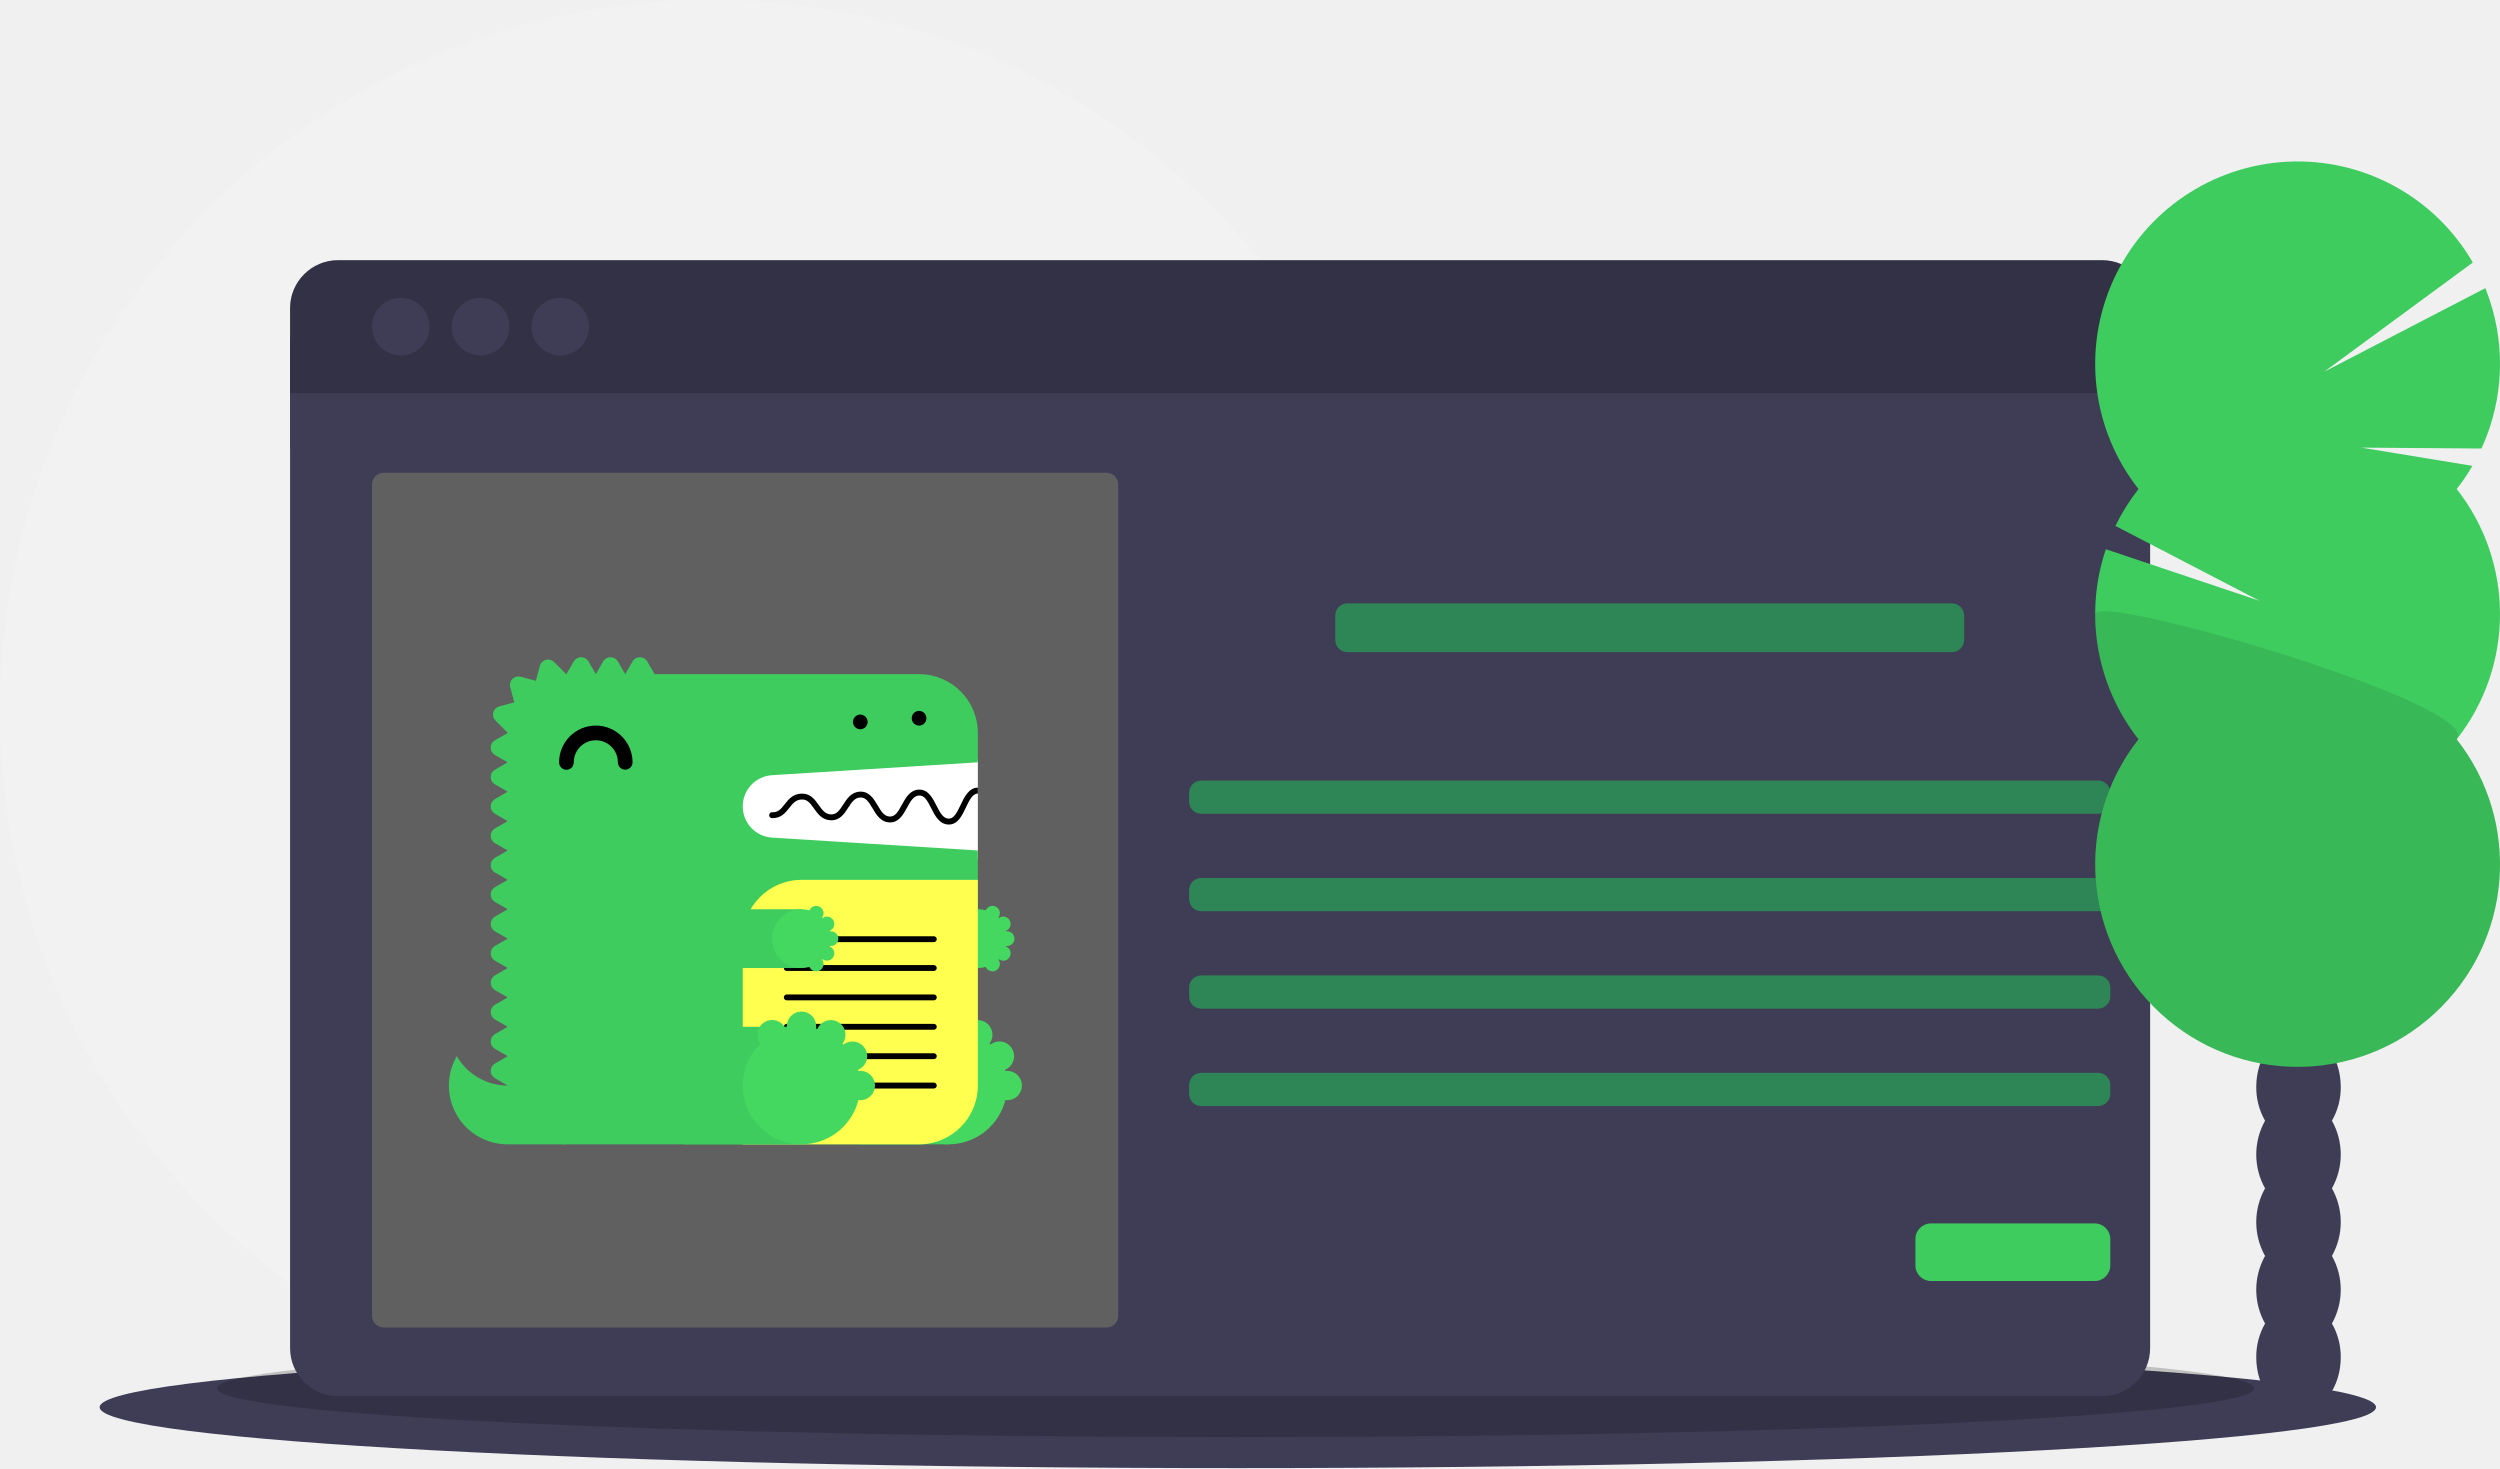
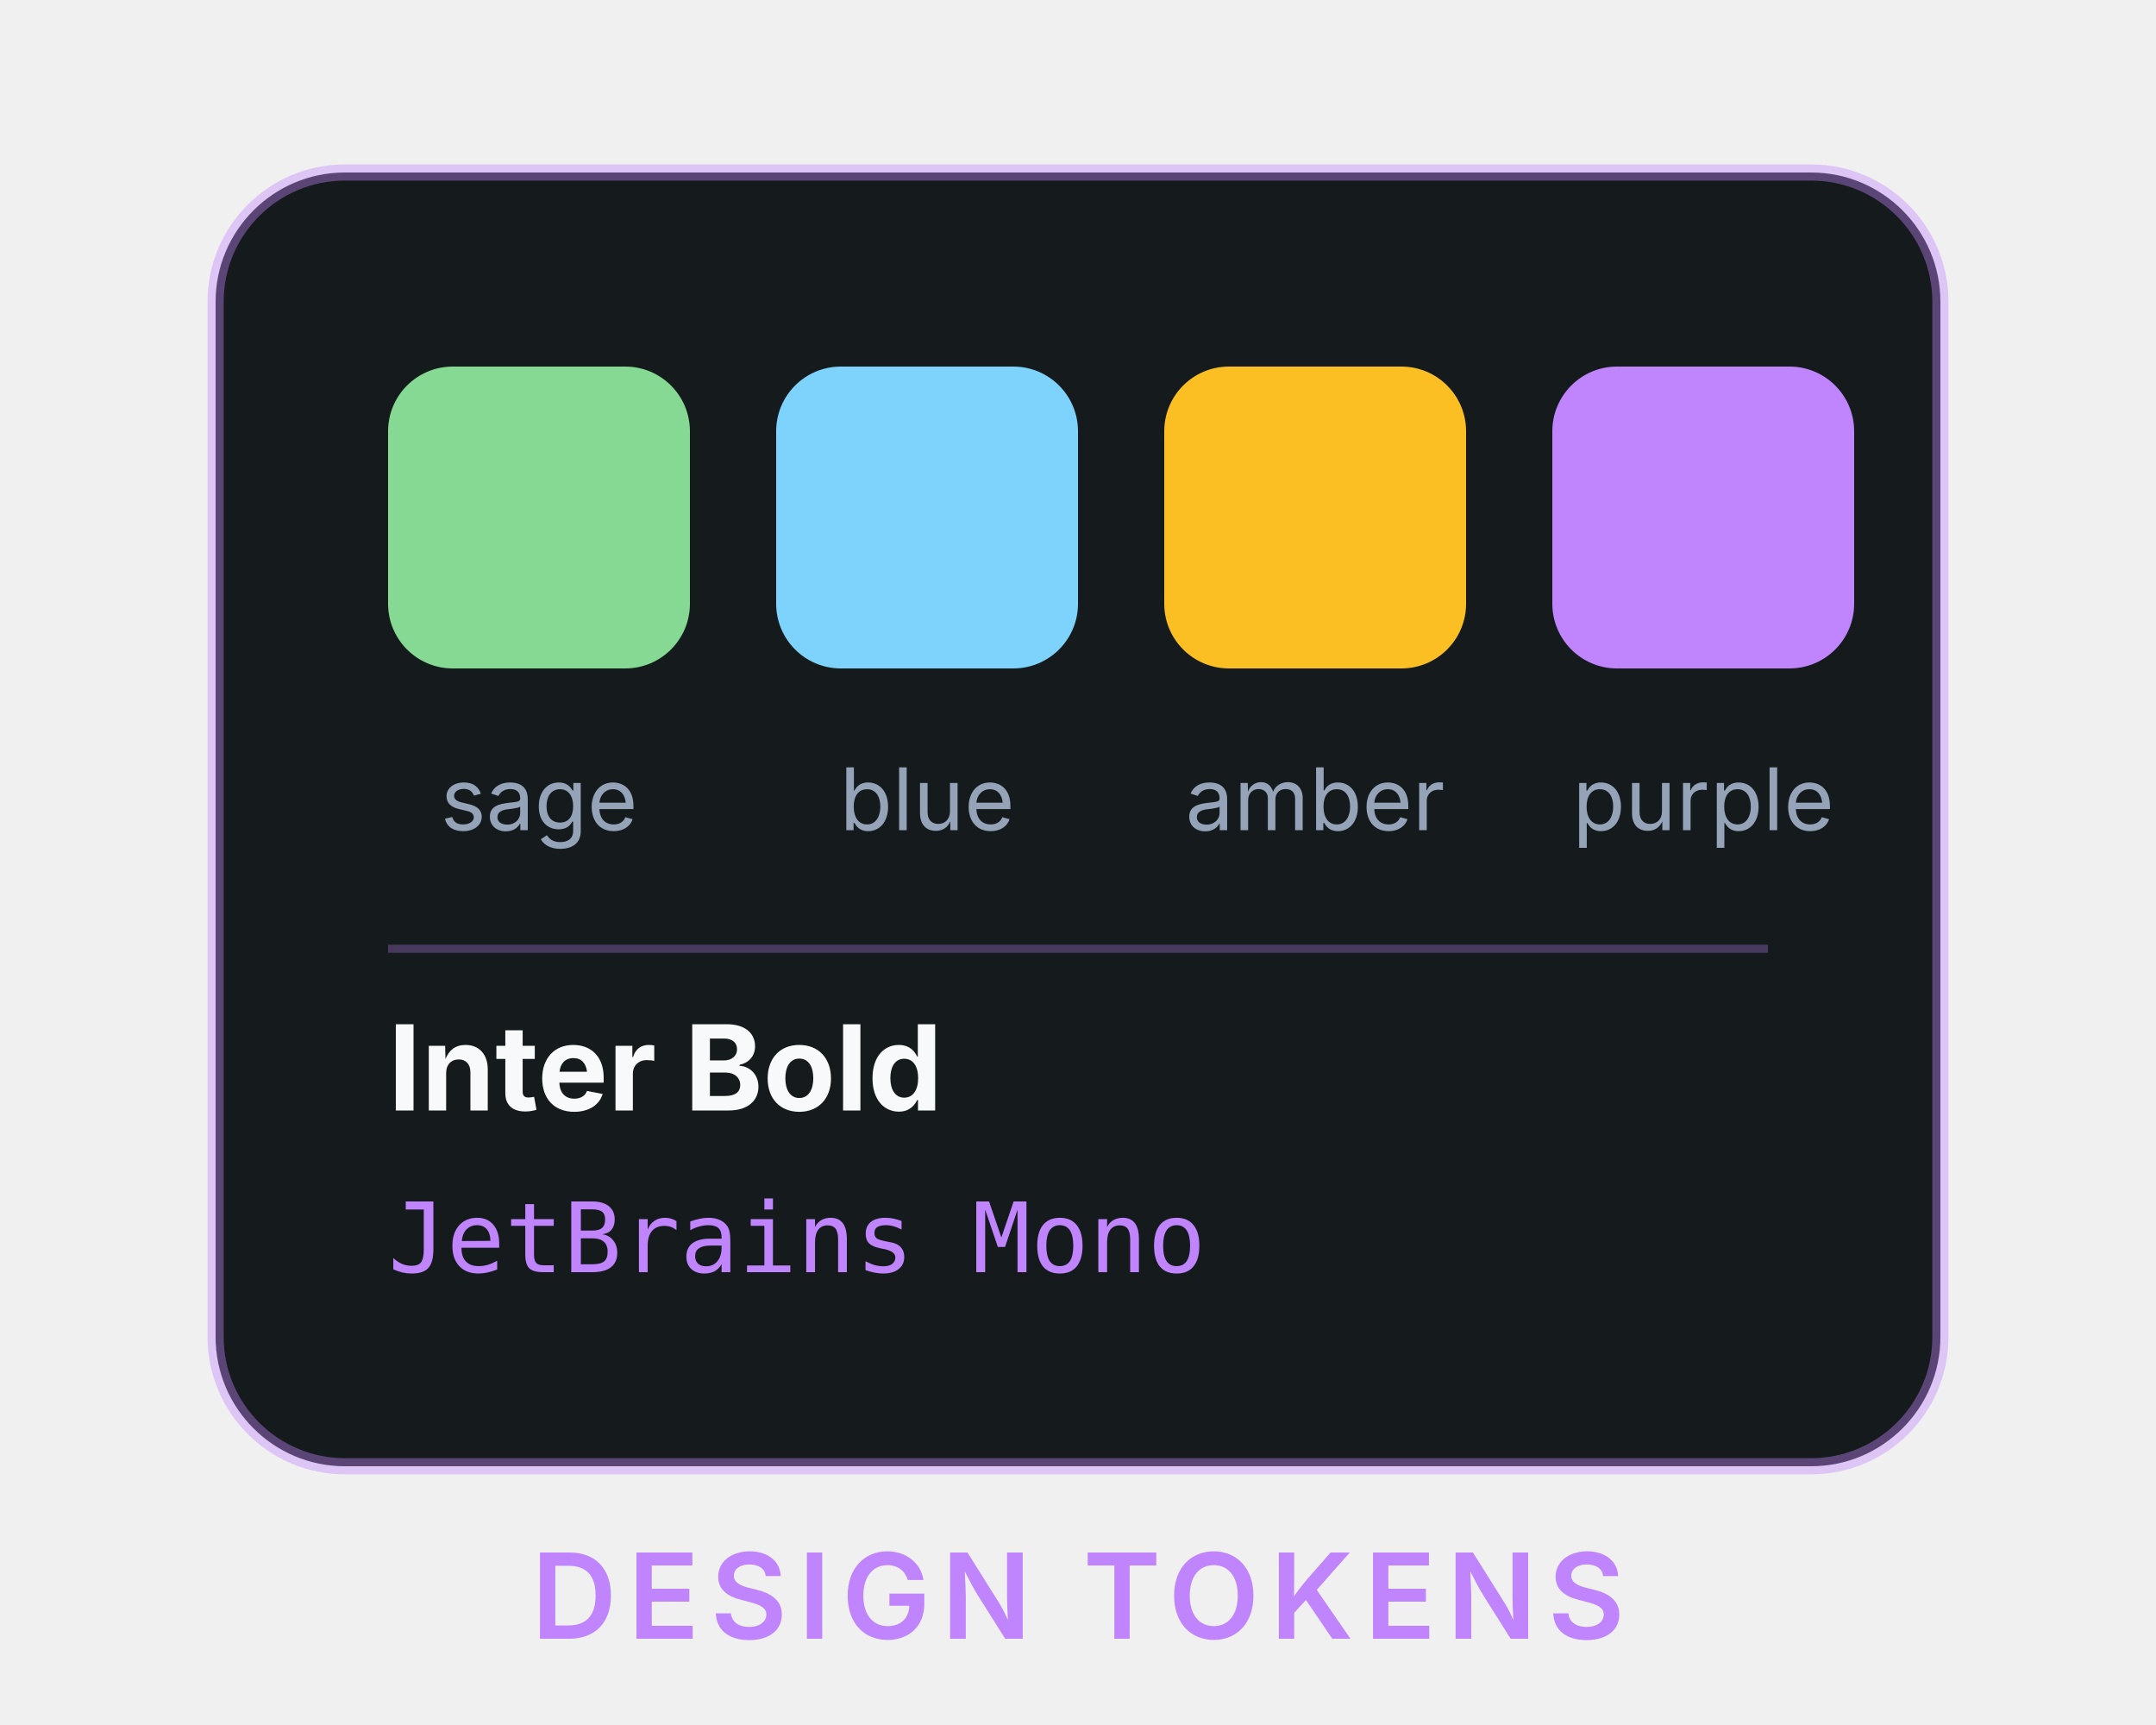
- <svg xmlns="http://www.w3.org/2000/svg" width="1129" height="663" viewBox="0 0 1129 663">
-   <circle cx="321" cy="321" r="321" fill="#f2f2f2" />
-   <ellipse cx="559" cy="635.5" rx="514" ry="27.5" fill="#3f3d56" />
-   <ellipse cx="558" cy="627" rx="460" ry="22" opacity="0.2" />
-   <rect x="131" y="152.5" width="840" height="50" fill="#3f3d56" />
-   <path d="M166.5,727.33A21.67,21.67,0,0,0,188.17,749H984.83A21.67,21.67,0,0,0,1006.5,727.33V296h-840Z" transform="translate(-35.5 -118.5)" fill="#3f3d56" />
-   <path d="M984.83,236H188.17A21.67,21.67,0,0,0,166.5,257.67V296h840V257.67A21.67,21.67,0,0,0,984.83,236Z" transform="translate(-35.5 -118.5)" fill="#3f3d56" />
-   <path d="M984.83,236H188.17A21.67,21.67,0,0,0,166.5,257.67V296h840V257.67A21.67,21.67,0,0,0,984.83,236Z" transform="translate(-35.5 -118.5)" opacity="0.2" />
-   <circle cx="181" cy="147.5" r="13" fill="#3f3d56" />
-   <circle cx="217" cy="147.5" r="13" fill="#3f3d56" />
-   <circle cx="253" cy="147.5" r="13" fill="#3f3d56" />
-   <rect x="168" y="213.5" width="337" height="386" rx="5.335" fill="#606060" />
-   <rect x="603" y="272.5" width="284" height="22" rx="5.476" fill="#2e8555" />
-   <rect x="537" y="352.5" width="416" height="15" rx="5.476" fill="#2e8555" />
-   <rect x="537" y="396.5" width="416" height="15" rx="5.476" fill="#2e8555" />
-   <rect x="537" y="440.5" width="416" height="15" rx="5.476" fill="#2e8555" />
-   <rect x="537" y="484.5" width="416" height="15" rx="5.476" fill="#2e8555" />
-   <rect x="865" y="552.5" width="88" height="26" rx="7.028" fill="#3ecc5f" />
-   <path d="M1088.603,624.616a30.114,30.114,0,0,0,3.983-15.266c0-13.797-8.544-24.981-19.083-24.981s-19.083,11.184-19.083,24.981a30.114,30.114,0,0,0,3.983,15.266,31.248,31.248,0,0,0,0,30.532,31.248,31.248,0,0,0,0,30.532,31.248,31.248,0,0,0,0,30.532,30.114,30.114,0,0,0-3.983,15.266c0,13.797,8.544,24.981,19.083,24.981s19.083-11.184,19.083-24.981a30.114,30.114,0,0,0-3.983-15.266,31.248,31.248,0,0,0,0-30.532,31.248,31.248,0,0,0,0-30.532,31.248,31.248,0,0,0,0-30.532Z" transform="translate(-35.5 -118.5)" fill="#3f3d56" />
-   <ellipse cx="1038.003" cy="460.318" rx="19.083" ry="24.981" fill="#3f3d56" />
-   <ellipse cx="1038.003" cy="429.786" rx="19.083" ry="24.981" fill="#3f3d56" />
-   <path d="M1144.939,339.345a91.611,91.611,0,0,0,7.107-10.461l-50.141-8.235,54.229.403a91.566,91.566,0,0,0,1.746-72.426l-72.754,37.741,67.097-49.321a91.413,91.413,0,1,0-150.971,102.298,91.458,91.458,0,0,0-10.425,16.669l65.087,33.814-69.4-23.292a91.46,91.46,0,0,0,14.738,85.837,91.406,91.406,0,1,0,143.689,0,91.418,91.418,0,0,0,0-113.029Z" transform="translate(-35.5 -118.5)" fill="#3ecc5f" fill-rule="evenodd" />
-   <path d="M981.688,395.859a91.013,91.013,0,0,0,19.561,56.514,91.406,91.406,0,1,0,143.689,0C1157.19,436.821,981.688,385.6,981.688,395.859Z" transform="translate(-35.5 -118.5)" opacity="0.1" />
-   <path d="M365.62,461.436H477.094v45.12H365.62Z" transform="translate(-35.5 -118.5)" fill="#fff" fill-rule="evenodd" />
-   <path d="M264.763,608.741a26.509,26.509,0,0,1-22.962-13.271,26.51,26.51,0,0,0,22.962,39.812H291.304V608.741Z" transform="translate(-35.5 -118.5)" fill="#3ecc5f" fill-rule="evenodd" />
-   <path d="M384.172,468.571l92.922-5.807V449.493a26.541,26.541,0,0,0-26.541-26.541H331.116l-3.318-5.746a3.83,3.83,0,0,0-6.635,0l-3.318,5.746-3.318-5.746a3.83,3.83,0,0,0-6.635,0l-3.318,5.746L301.257,417.205a3.83,3.83,0,0,0-6.635,0L291.304,422.951c-.029,0-.056.004-.086.004l-5.497-5.495a3.829,3.829,0,0,0-6.407,1.717l-1.817,6.773L270.607,424.103a3.83,3.83,0,0,0-4.691,4.693l1.845,6.891-6.771,1.814a3.832,3.832,0,0,0-1.72,6.41l5.497,5.497c0,.028-.004.056-.004.085l-5.746,3.318a3.83,3.83,0,0,0,0,6.635l5.746,3.318L259.016,466.081a3.83,3.83,0,0,0,0,6.635l5.746,3.318-5.746,3.318a3.83,3.83,0,0,0,0,6.635l5.746,3.318-5.746,3.318a3.83,3.83,0,0,0,0,6.635l5.746,3.318-5.746,3.318a3.83,3.83,0,0,0,0,6.635l5.746,3.318-5.746,3.318a3.83,3.83,0,0,0,0,6.635l5.746,3.318-5.746,3.318a3.83,3.83,0,0,0,0,6.635l5.746,3.318-5.746,3.318a3.83,3.83,0,0,0,0,6.635l5.746,3.318L259.016,558.976a3.83,3.83,0,0,0,0,6.635l5.746,3.318-5.746,3.318a3.83,3.83,0,0,0,0,6.635l5.746,3.318-5.746,3.318a3.83,3.83,0,0,0,0,6.635l5.746,3.318-5.746,3.318a3.83,3.83,0,0,0,0,6.635l5.746,3.318A26.541,26.541,0,0,0,291.304,635.283H450.553A26.541,26.541,0,0,0,477.094,608.741V502.575l-92.922-5.807a14.126,14.126,0,0,1,0-28.198" transform="translate(-35.5 -118.5)" fill="#3ecc5f" fill-rule="evenodd" />
-   <path d="M424.011,635.283h39.812V582.2H424.011Z" transform="translate(-35.5 -118.5)" fill="#3ecc5f" fill-rule="evenodd" />
-   <path d="M490.365,602.106a6.602,6.602,0,0,0-.848.085c-.05-.199-.098-.399-.154-.599A6.627,6.627,0,1,0,482.806,590.21q-.22-.225-.445-.446a6.624,6.624,0,1,0-11.397-6.564c-.196-.056-.394-.102-.591-.153a6.64,6.64,0,1,0-13.101,0c-.196.05-.394.097-.591.153a6.628,6.628,0,1,0-11.397,6.564,26.528,26.528,0,1,0,44.231,25.528,6.621,6.621,0,1,0,.848-13.186" transform="translate(-35.5 -118.5)" fill="#44d860" fill-rule="evenodd" />
-   <path d="M437.282,555.658H477.094V529.117H437.282Z" transform="translate(-35.5 -118.5)" fill="#3ecc5f" fill-rule="evenodd" />
-   <path d="M490.365,545.705a3.318,3.318,0,0,0,0-6.635,3.411,3.411,0,0,0-.423.042c-.027-.1-.049-.199-.077-.299a3.319,3.319,0,0,0-1.278-6.379,3.282,3.282,0,0,0-2.001.687q-.109-.113-.223-.223a3.282,3.282,0,0,0,.671-1.983,3.318,3.318,0,0,0-6.37-1.299,13.271,13.271,0,1,0,0,25.541,3.318,3.318,0,0,0,6.37-1.299,3.282,3.282,0,0,0-.671-1.983q.113-.109.223-.223a3.282,3.282,0,0,0,2.001.687,3.318,3.318,0,0,0,1.278-6.379c.028-.098.05-.199.077-.299a3.413,3.413,0,0,0,.423.042" transform="translate(-35.5 -118.5)" fill="#44d860" fill-rule="evenodd" />
-   <path d="M317.845,466.081a3.318,3.318,0,0,1-3.318-3.318,9.953,9.953,0,1,0-19.906,0,3.318,3.318,0,1,1-6.635,0,16.588,16.588,0,1,1,33.177,0,3.318,3.318,0,0,1-3.318,3.318" transform="translate(-35.5 -118.5)" fill-rule="evenodd" />
-   <path d="M370.928,635.283h79.624A26.541,26.541,0,0,0,477.094,608.741v-92.895H397.47a26.541,26.541,0,0,0-26.541,26.541Z" transform="translate(-35.5 -118.5)" fill="#ffff50" fill-rule="evenodd" />
-   <path d="M457.214,556.985H390.808a1.327,1.327,0,0,1,0-2.654h66.407a1.327,1.327,0,0,1,0,2.654m0,26.541H390.808a1.327,1.327,0,1,1,0-2.654h66.407a1.327,1.327,0,0,1,0,2.654m0,26.541H390.808a1.327,1.327,0,1,1,0-2.654h66.407a1.327,1.327,0,0,1,0,2.654m0-66.107H390.808a1.327,1.327,0,0,1,0-2.654h66.407a1.327,1.327,0,0,1,0,2.654m0,26.295H390.808a1.327,1.327,0,0,1,0-2.654h66.407a1.327,1.327,0,0,1,0,2.654m0,26.541H390.808a1.327,1.327,0,0,1,0-2.654h66.407a1.327,1.327,0,0,1,0,2.654M477.094,474.191c-.016,0-.029-.008-.045-.007-4.101.139-6.041,4.241-7.753,7.86-1.786,3.782-3.168,6.241-5.432,6.167-2.507-.09-3.94-2.922-5.458-5.919-1.744-3.442-3.734-7.347-7.913-7.201-4.042.138-5.989,3.708-7.706,6.857-1.827,3.355-3.071,5.395-5.469,5.3-2.557-.093-3.916-2.395-5.489-5.06-1.753-2.967-3.78-6.304-7.878-6.189-3.973.137-5.925,3.165-7.648,5.839-1.822,2.827-3.099,4.549-5.527,4.447-2.618-.093-3.971-2.004-5.535-4.216-1.757-2.486-3.737-5.299-7.823-5.162-3.886.133-5.838,2.614-7.559,4.801-1.635,2.076-2.912,3.718-5.612,3.615a1.328,1.328,0,1,0-.096,2.654c4.004.134,6.032-2.389,7.793-4.628,1.562-1.985,2.91-3.699,5.564-3.789,2.556-.109,3.754,1.48,5.567,4.041,1.721,2.434,3.675,5.194,7.605,5.336,4.118.138,6.099-2.939,7.854-5.663,1.569-2.434,2.922-4.535,5.507-4.624,2.379-.089,3.675,1.792,5.501,4.885,1.721,2.916,3.671,6.219,7.68,6.365,4.147.143,6.15-3.477,7.895-6.682,1.512-2.771,2.938-5.388,5.466-5.476,2.379-.056,3.62,2.117,5.456,5.746,1.715,3.388,3.659,7.226,7.73,7.373l.224.004c4.066,0,5.996-4.081,7.704-7.689,1.512-3.198,2.942-6.211,5.397-6.334Z" transform="translate(-35.5 -118.5)" fill-rule="evenodd" />
-   <path d="M344.387,635.283h53.083V582.2H344.387Z" transform="translate(-35.5 -118.5)" fill="#3ecc5f" fill-rule="evenodd" />
-   <path d="M424.011,602.106a6.602,6.602,0,0,0-.848.085c-.05-.199-.098-.399-.154-.599A6.627,6.627,0,1,0,416.452,590.21q-.22-.225-.445-.446a6.624,6.624,0,1,0-11.397-6.564c-.196-.056-.394-.102-.591-.153a6.64,6.64,0,1,0-13.101,0c-.196.05-.394.097-.591.153a6.628,6.628,0,1,0-11.397,6.564,26.528,26.528,0,1,0,44.231,25.528,6.621,6.621,0,1,0,.848-13.186" transform="translate(-35.5 -118.5)" fill="#44d860" fill-rule="evenodd" />
-   <path d="M344.387,555.658h53.083V529.117H344.387Z" transform="translate(-35.5 -118.5)" fill="#3ecc5f" fill-rule="evenodd" />
-   <path d="M410.74,545.705a3.318,3.318,0,1,0,0-6.635,3.411,3.411,0,0,0-.423.042c-.027-.1-.049-.199-.077-.299a3.319,3.319,0,0,0-1.278-6.379,3.282,3.282,0,0,0-2.001.687q-.109-.113-.223-.223a3.282,3.282,0,0,0,.671-1.983,3.318,3.318,0,0,0-6.37-1.299,13.271,13.271,0,1,0,0,25.541,3.318,3.318,0,0,0,6.37-1.299,3.282,3.282,0,0,0-.671-1.983q.113-.109.223-.223a3.282,3.282,0,0,0,2.001.687,3.318,3.318,0,0,0,1.278-6.379c.028-.098.05-.199.077-.299a3.413,3.413,0,0,0,.423.042" transform="translate(-35.5 -118.5)" fill="#44d860" fill-rule="evenodd" />
-   <path d="M424.011,447.834a3.603,3.603,0,0,1-.65-.066,3.344,3.344,0,0,1-.624-.186,3.447,3.447,0,0,1-.572-.305,5.027,5.027,0,0,1-.504-.411,3.887,3.887,0,0,1-.41-.504,3.275,3.275,0,0,1-.557-1.845,3.602,3.602,0,0,1,.066-.65,3.826,3.826,0,0,1,.184-.624,3.489,3.489,0,0,1,.307-.571,3.197,3.197,0,0,1,.914-.916,3.447,3.447,0,0,1,.572-.305,3.344,3.344,0,0,1,.624-.186,3.069,3.069,0,0,1,1.301,0,3.223,3.223,0,0,1,1.194.491,5.028,5.028,0,0,1,.504.411,4.88,4.88,0,0,1,.411.504,3.382,3.382,0,0,1,.305.571,3.478,3.478,0,0,1,.252,1.274A3.364,3.364,0,0,1,426.36,446.865a5.027,5.027,0,0,1-.504.411,3.306,3.306,0,0,1-1.845.557m26.541-1.659a3.388,3.388,0,0,1-2.35-.969,5.042,5.042,0,0,1-.41-.504,3.275,3.275,0,0,1-.557-1.845,3.387,3.387,0,0,1,.967-2.349,5.026,5.026,0,0,1,.504-.411,3.447,3.447,0,0,1,.572-.305,3.343,3.343,0,0,1,.624-.186,3.07,3.07,0,0,1,1.301,0,3.224,3.224,0,0,1,1.194.491,5.026,5.026,0,0,1,.504.411,3.388,3.388,0,0,1,.969,2.349,3.726,3.726,0,0,1-.066.65,3.374,3.374,0,0,1-.186.624,4.715,4.715,0,0,1-.305.571,4.88,4.88,0,0,1-.411.504,5.026,5.026,0,0,1-.504.411,3.305,3.305,0,0,1-1.845.557" transform="translate(-35.5 -118.5)" fill-rule="evenodd" />
+ <svg xmlns="http://www.w3.org/2000/svg" width="200" height="160" viewBox="0 0 200 160" fill="none">
+   <rect x="20" y="16" width="160" height="120" rx="12" fill="#151a1c" stroke="#c084fc" stroke-width="1.5" stroke-opacity="0.4" />
+   <rect x="36" y="34" width="28" height="28" rx="6" fill="#86d993" />
+   <rect x="72" y="34" width="28" height="28" rx="6" fill="#7dd3fc" />
+   <rect x="108" y="34" width="28" height="28" rx="6" fill="#fbbf24" />
+   <rect x="144" y="34" width="28" height="28" rx="6" fill="#c084fc" />
+   <text x="50" y="77" text-anchor="middle" font-family="Inter, system-ui, sans-serif" font-size="8" fill="#94a3b8">sage</text>
+   <text x="86" y="77" text-anchor="middle" font-family="Inter, system-ui, sans-serif" font-size="8" fill="#94a3b8">blue</text>
+   <text x="122" y="77" text-anchor="middle" font-family="Inter, system-ui, sans-serif" font-size="8" fill="#94a3b8">amber</text>
+   <text x="158" y="77" text-anchor="middle" font-family="Inter, system-ui, sans-serif" font-size="8" fill="#94a3b8">purple</text>
+   <line x1="36" y1="88" x2="164" y2="88" stroke="#c084fc" stroke-width="0.75" stroke-opacity="0.3" />
+   <text x="36" y="103" font-family="Inter, system-ui, sans-serif" font-size="11" font-weight="700" fill="#f8f9fa">Inter Bold</text>
+   <text x="36" y="118" font-family="'JetBrains Mono', monospace" font-size="9" fill="#c084fc">JetBrains Mono</text>
+   <text x="100" y="152" text-anchor="middle" font-family="Inter, system-ui, sans-serif" font-size="11" font-weight="600" fill="#c084fc" letter-spacing="1">DESIGN TOKENS</text>
</svg>
